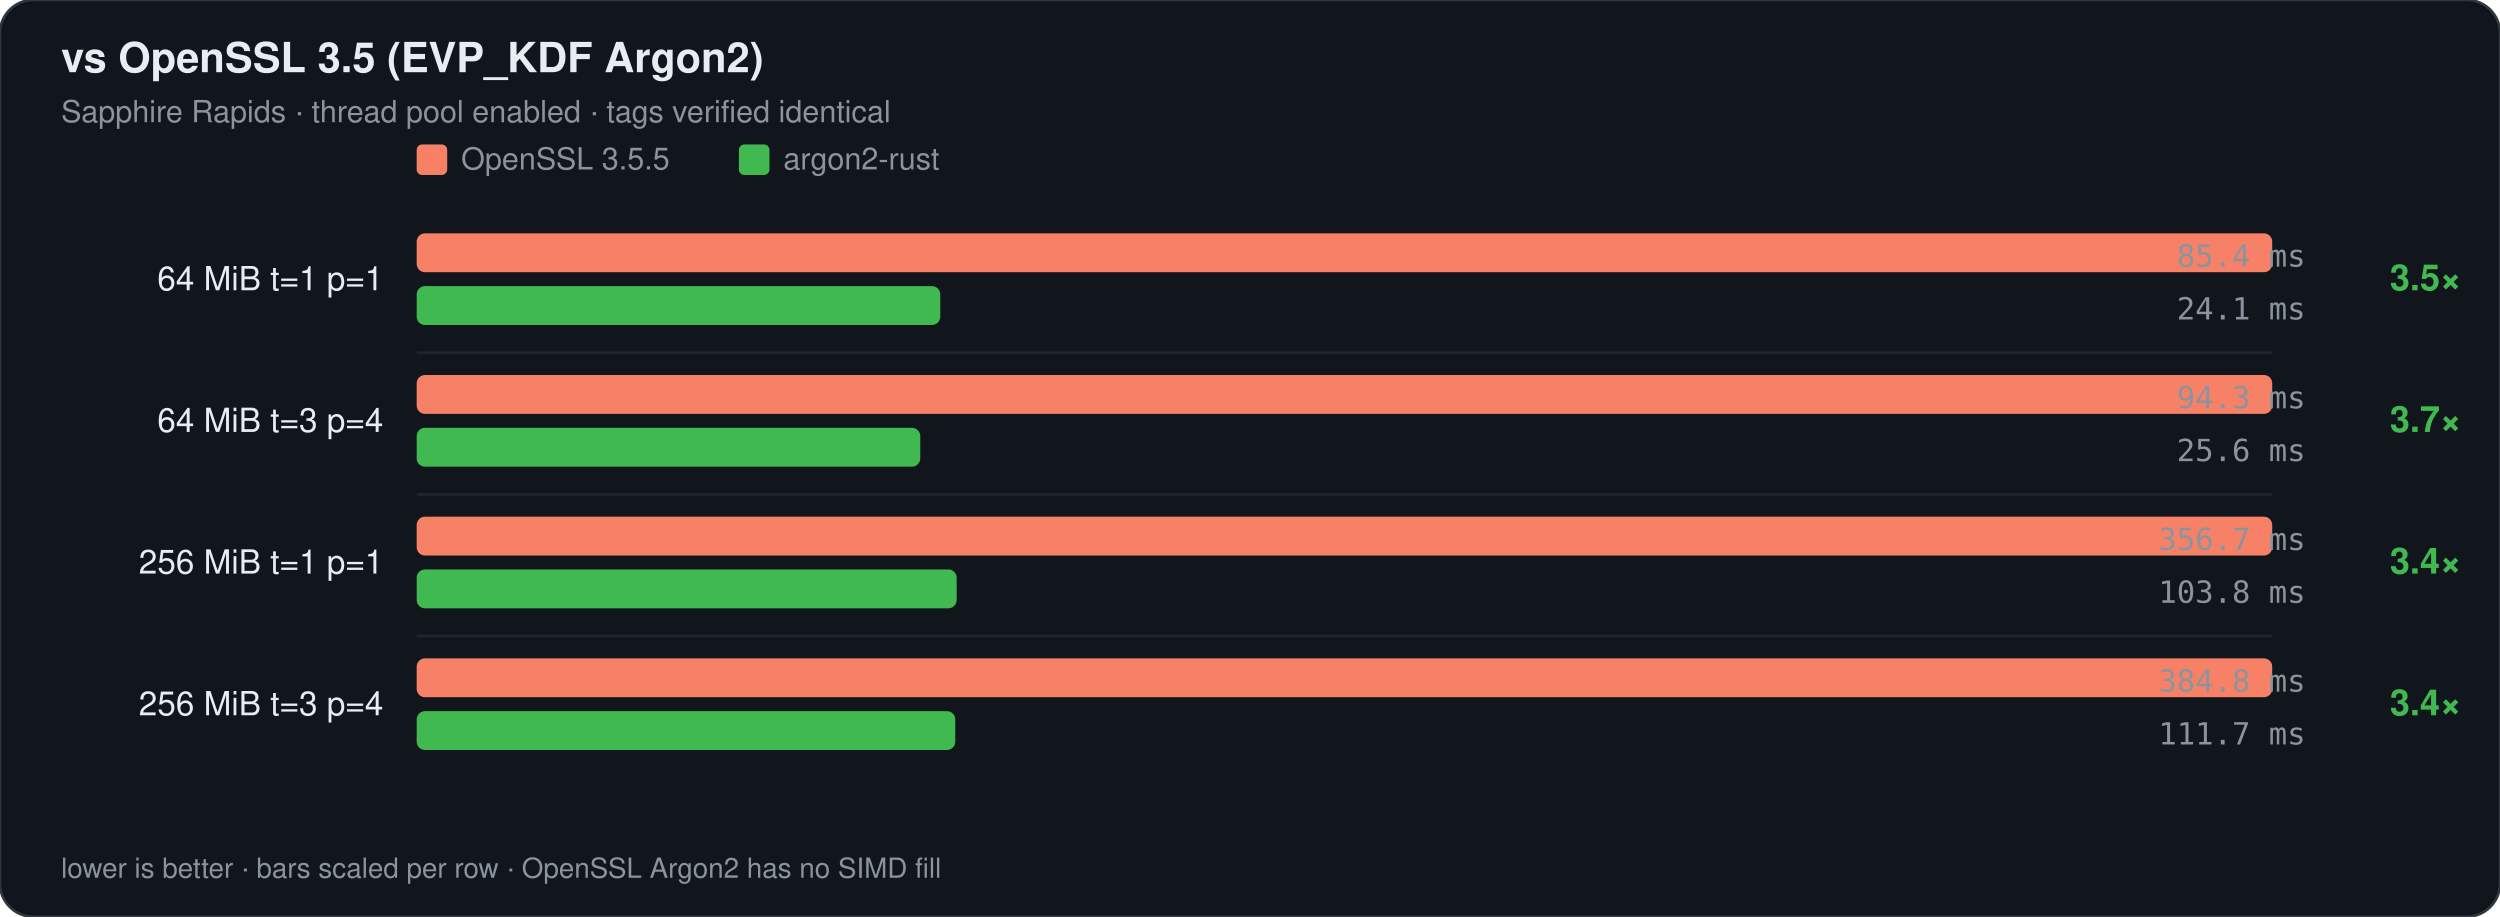
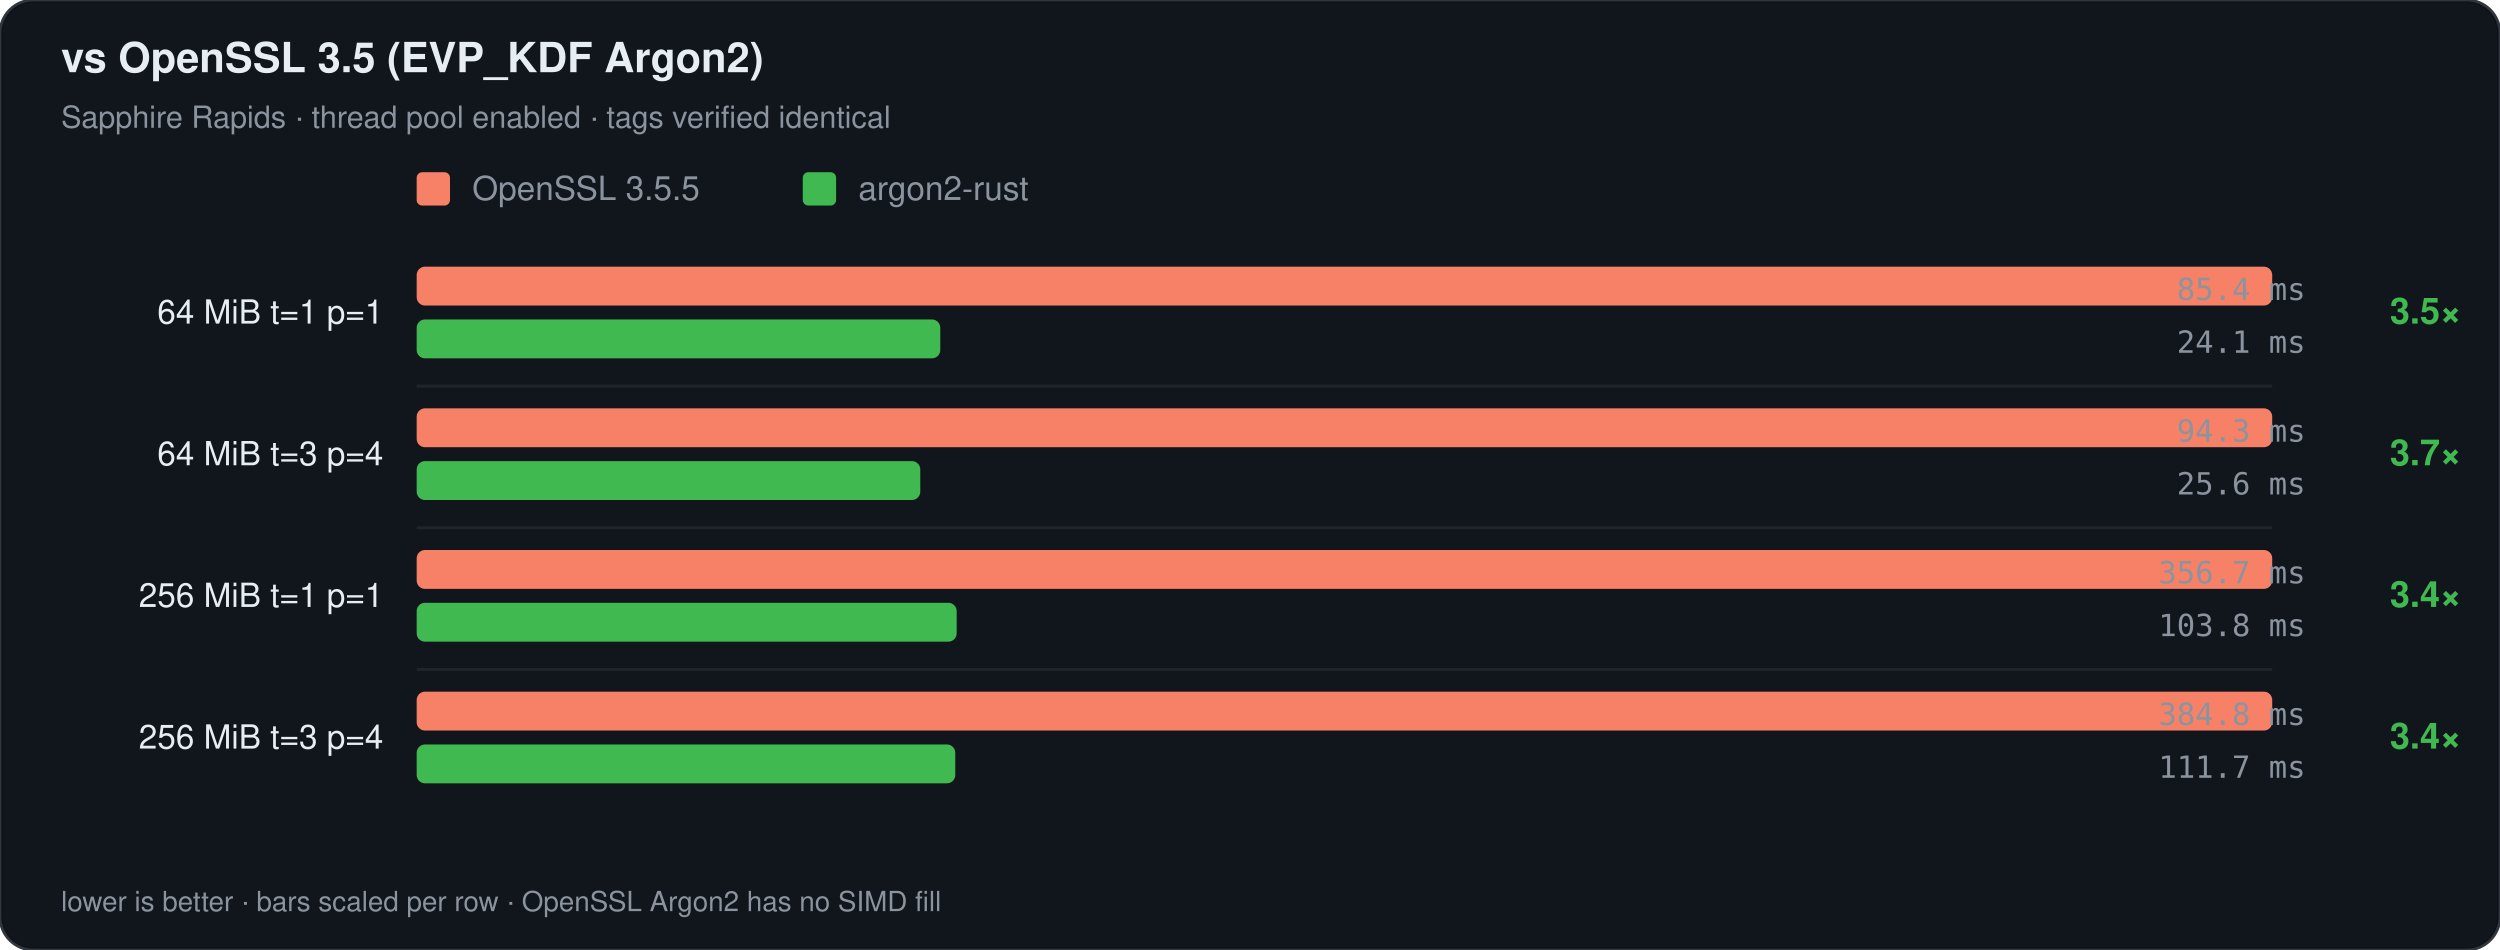
- <svg xmlns="http://www.w3.org/2000/svg" width="900" height="330" viewBox="0 0 900 330" role="img" aria-label="vs OpenSSL 3.5 (EVP_KDF Argon2)">
-   <rect width="900" height="330" rx="12" fill="#0d1117" stroke="#30363d" stroke-width="1" />
-   <rect x="1" y="1" width="898" height="328" rx="11" fill="#161b22" opacity="0.4" />
+ <svg xmlns="http://www.w3.org/2000/svg" width="900" height="342" viewBox="0 0 900 342" role="img" aria-label="vs OpenSSL 3.5 (EVP_KDF Argon2)">
+   <rect width="900" height="342" rx="12" fill="#0d1117" stroke="#30363d" stroke-width="1" />
+   <rect x="1" y="1" width="898" height="340" rx="11" fill="#161b22" opacity="0.4" />
  <text x="22" y="26" fill="#e6edf3" font-size="15" font-weight="600" font-family="ui-sans-serif,system-ui,-apple-system,Segoe UI,Helvetica,Arial,sans-serif">vs OpenSSL 3.5 (EVP_KDF Argon2)</text>
-   <text x="22" y="44" fill="#8b949e" font-size="11" font-family="ui-sans-serif,system-ui,-apple-system,Segoe UI,Helvetica,Arial,sans-serif">Sapphire Rapids · thread pool enabled · tags verified identical</text>
-   <rect x="150" y="52" width="11" height="11" rx="2" fill="#f78166" />
-   <text x="166" y="61" fill="#8b949e" font-size="11" font-family="ui-sans-serif,system-ui,-apple-system,Segoe UI,Helvetica,Arial,sans-serif">OpenSSL 3.5.5</text>
-   <rect x="266" y="52" width="11" height="11" rx="2" fill="#3fb950" />
-   <text x="282" y="61" fill="#8b949e" font-size="11" font-family="ui-sans-serif,system-ui,-apple-system,Segoe UI,Helvetica,Arial,sans-serif">argon2-rust</text>
-   <text x="138" y="104.5" text-anchor="end" fill="#e6edf3" font-size="12" font-family="ui-sans-serif,system-ui,-apple-system,Segoe UI,Helvetica,Arial,sans-serif">64 MiB  t=1  p=1</text>
-   <rect x="150.0" y="84.0" width="668.0" height="14" rx="3" fill="#f78166">
-     <animate attributeName="width" values="0;0;668.0" dur="0.81s" begin="0s" fill="freeze" calcMode="spline" keyTimes="0;0.074;1" keySplines="0 0 1 1;0.25 0.1 0.25 1" />
+   <text x="22" y="46" fill="#8b949e" font-size="11" font-family="ui-sans-serif,system-ui,-apple-system,Segoe UI,Helvetica,Arial,sans-serif">Sapphire Rapids · thread pool enabled · tags verified identical</text>
+   <rect x="150" y="62" width="12" height="12" rx="2" fill="#f78166" />
+   <text x="170" y="72" fill="#8b949e" font-size="12" font-family="ui-sans-serif,system-ui,-apple-system,Segoe UI,Helvetica,Arial,sans-serif">OpenSSL 3.5.5</text>
+   <rect x="289" y="62" width="12" height="12" rx="2" fill="#3fb950" />
+   <text x="309" y="72" fill="#8b949e" font-size="12" font-family="ui-sans-serif,system-ui,-apple-system,Segoe UI,Helvetica,Arial,sans-serif">argon2-rust</text>
+   <text x="138" y="116.5" text-anchor="end" fill="#e6edf3" font-size="12" font-family="ui-sans-serif,system-ui,-apple-system,Segoe UI,Helvetica,Arial,sans-serif">64 MiB  t=1  p=1</text>
+   <rect x="150.0" y="96.0" width="668.0" height="14" rx="3" fill="#f78166">
+     <animate attributeName="width" values="0;0;668.0;668.0" dur="2.37s" begin="0s" repeatCount="indefinite" calcMode="spline" keyTimes="0;0.072;0.430;1.000" keySplines="0 0 1 1;0.25 0.1 0.25 1;0 0 1 1" />
  </rect>
-   <text x="830.0" y="96.0" text-anchor="end" fill="#8b949e" font-size="11" font-weight="400" font-family="ui-monospace,SFMono-Regular,Menlo,Consolas,monospace" opacity="1">
-     <animate attributeName="opacity" values="0;0;1" dur="0.86s" begin="0s" fill="freeze" keyTimes="0;0.593;1" />85.4 ms</text>
-   <rect x="150.0" y="103.0" width="188.5" height="14" rx="3" fill="#3fb950">
-     <animate attributeName="width" values="0;0;188.5" dur="0.85s" begin="0s" fill="freeze" calcMode="spline" keyTimes="0;0.118;1" keySplines="0 0 1 1;0.25 0.1 0.25 1" />
+   <text x="830.0" y="108.0" text-anchor="end" fill="#8b949e" font-size="11" font-weight="400" font-family="ui-monospace,SFMono-Regular,Menlo,Consolas,monospace" opacity="1">
+     <animate attributeName="opacity" values="0;0;1;1" dur="2.92s" begin="0s" repeatCount="indefinite" keyTimes="0;0.247;0.366;1" />85.4 ms</text>
+   <rect x="150.0" y="115.0" width="188.5" height="14" rx="3" fill="#3fb950">
+     <animate attributeName="width" values="0;0;188.5;188.5" dur="2.41s" begin="0s" repeatCount="indefinite" calcMode="spline" keyTimes="0;0.085;0.439;1.000" keySplines="0 0 1 1;0.25 0.1 0.25 1;0 0 1 1" />
  </rect>
-   <text x="830.0" y="115.0" text-anchor="end" fill="#8b949e" font-size="11" font-weight="400" font-family="ui-monospace,SFMono-Regular,Menlo,Consolas,monospace" opacity="1">
-     <animate attributeName="opacity" values="0;0;1" dur="0.90s" begin="0s" fill="freeze" keyTimes="0;0.611;1" />24.1 ms</text>
-   <text x="886.0" y="104.5" text-anchor="end" fill="#3fb950" font-size="13" font-weight="700" font-family="ui-sans-serif,system-ui,-apple-system,Segoe UI,Helvetica,Arial,sans-serif" opacity="1">
-     <animate attributeName="opacity" values="0;0;1" dur="0.60s" begin="0s" fill="freeze" keyTimes="0;0.417;1" />3.5×</text>
-   <line x1="150" y1="127.0" x2="818" y2="127.0" stroke="#30363d" stroke-width="1" opacity="0.5" />
-   <text x="138" y="155.5" text-anchor="end" fill="#e6edf3" font-size="12" font-family="ui-sans-serif,system-ui,-apple-system,Segoe UI,Helvetica,Arial,sans-serif">64 MiB  t=3  p=4</text>
-   <rect x="150.0" y="135.0" width="668.0" height="14" rx="3" fill="#f78166">
-     <animate attributeName="width" values="0;0;668.0" dur="0.89s" begin="0s" fill="freeze" calcMode="spline" keyTimes="0;0.157;1" keySplines="0 0 1 1;0.25 0.1 0.25 1" />
+   <text x="830.0" y="127.0" text-anchor="end" fill="#8b949e" font-size="11" font-weight="400" font-family="ui-monospace,SFMono-Regular,Menlo,Consolas,monospace" opacity="1">
+     <animate attributeName="opacity" values="0;0;1;1" dur="2.96s" begin="0s" repeatCount="indefinite" keyTimes="0;0.255;0.374;1" />24.1 ms</text>
+   <text x="886.0" y="116.5" text-anchor="end" fill="#3fb950" font-size="13" font-weight="700" font-family="ui-sans-serif,system-ui,-apple-system,Segoe UI,Helvetica,Arial,sans-serif" opacity="1">
+     <animate attributeName="opacity" values="0;0;1;1" dur="2.52s" begin="0s" repeatCount="indefinite" keyTimes="0;0.127;0.266;1" />3.5×</text>
+   <line x1="150" y1="139.0" x2="818" y2="139.0" stroke="#30363d" stroke-width="1" opacity="0.5" />
+   <text x="138" y="167.5" text-anchor="end" fill="#e6edf3" font-size="12" font-family="ui-sans-serif,system-ui,-apple-system,Segoe UI,Helvetica,Arial,sans-serif">64 MiB  t=3  p=4</text>
+   <rect x="150.0" y="147.0" width="668.0" height="14" rx="3" fill="#f78166">
+     <animate attributeName="width" values="0;0;668.0;668.0" dur="2.44s" begin="0s" repeatCount="indefinite" calcMode="spline" keyTimes="0;0.098;0.447;1.000" keySplines="0 0 1 1;0.25 0.1 0.25 1;0 0 1 1" />
  </rect>
-   <text x="830.0" y="147.0" text-anchor="end" fill="#8b949e" font-size="11" font-weight="400" font-family="ui-monospace,SFMono-Regular,Menlo,Consolas,monospace" opacity="1">
-     <animate attributeName="opacity" values="0;0;1" dur="0.94s" begin="0s" fill="freeze" keyTimes="0;0.628;1" />94.3 ms</text>
-   <rect x="150.0" y="154.0" width="181.3" height="14" rx="3" fill="#3fb950">
-     <animate attributeName="width" values="0;0;181.3" dur="0.93s" begin="0s" fill="freeze" calcMode="spline" keyTimes="0;0.194;1" keySplines="0 0 1 1;0.25 0.1 0.25 1" />
+   <text x="830.0" y="159.0" text-anchor="end" fill="#8b949e" font-size="11" font-weight="400" font-family="ui-monospace,SFMono-Regular,Menlo,Consolas,monospace" opacity="1">
+     <animate attributeName="opacity" values="0;0;1;1" dur="2.99s" begin="0s" repeatCount="indefinite" keyTimes="0;0.264;0.381;1" />94.3 ms</text>
+   <rect x="150.0" y="166.0" width="181.3" height="14" rx="3" fill="#3fb950">
+     <animate attributeName="width" values="0;0;181.3;181.3" dur="2.48s" begin="0s" repeatCount="indefinite" calcMode="spline" keyTimes="0;0.111;0.455;1.000" keySplines="0 0 1 1;0.25 0.1 0.25 1;0 0 1 1" />
  </rect>
-   <text x="830.0" y="166.0" text-anchor="end" fill="#8b949e" font-size="11" font-weight="400" font-family="ui-monospace,SFMono-Regular,Menlo,Consolas,monospace" opacity="1">
-     <animate attributeName="opacity" values="0;0;1" dur="0.98s" begin="0s" fill="freeze" keyTimes="0;0.643;1" />25.6 ms</text>
-   <text x="886.0" y="155.5" text-anchor="end" fill="#3fb950" font-size="13" font-weight="700" font-family="ui-sans-serif,system-ui,-apple-system,Segoe UI,Helvetica,Arial,sans-serif" opacity="1">
-     <animate attributeName="opacity" values="0;0;1" dur="0.68s" begin="0s" fill="freeze" keyTimes="0;0.485;1" />3.7×</text>
-   <line x1="150" y1="178.0" x2="818" y2="178.0" stroke="#30363d" stroke-width="1" opacity="0.5" />
-   <text x="138" y="206.5" text-anchor="end" fill="#e6edf3" font-size="12" font-family="ui-sans-serif,system-ui,-apple-system,Segoe UI,Helvetica,Arial,sans-serif">256 MiB  t=1  p=1</text>
-   <rect x="150.0" y="186.0" width="668.0" height="14" rx="3" fill="#f78166">
-     <animate attributeName="width" values="0;0;668.0" dur="0.97s" begin="0s" fill="freeze" calcMode="spline" keyTimes="0;0.227;1" keySplines="0 0 1 1;0.25 0.1 0.25 1" />
+   <text x="830.0" y="178.0" text-anchor="end" fill="#8b949e" font-size="11" font-weight="400" font-family="ui-monospace,SFMono-Regular,Menlo,Consolas,monospace" opacity="1">
+     <animate attributeName="opacity" values="0;0;1;1" dur="3.03s" begin="0s" repeatCount="indefinite" keyTimes="0;0.273;0.388;1" />25.6 ms</text>
+   <text x="886.0" y="167.5" text-anchor="end" fill="#3fb950" font-size="13" font-weight="700" font-family="ui-sans-serif,system-ui,-apple-system,Segoe UI,Helvetica,Arial,sans-serif" opacity="1">
+     <animate attributeName="opacity" values="0;0;1;1" dur="2.59s" begin="0s" repeatCount="indefinite" keyTimes="0;0.151;0.286;1" />3.7×</text>
+   <line x1="150" y1="190.0" x2="818" y2="190.0" stroke="#30363d" stroke-width="1" opacity="0.5" />
+   <text x="138" y="218.5" text-anchor="end" fill="#e6edf3" font-size="12" font-family="ui-sans-serif,system-ui,-apple-system,Segoe UI,Helvetica,Arial,sans-serif">256 MiB  t=1  p=1</text>
+   <rect x="150.0" y="198.0" width="668.0" height="14" rx="3" fill="#f78166">
+     <animate attributeName="width" values="0;0;668.0;668.0" dur="2.51s" begin="0s" repeatCount="indefinite" calcMode="spline" keyTimes="0;0.124;0.462;1.000" keySplines="0 0 1 1;0.25 0.1 0.25 1;0 0 1 1" />
  </rect>
-   <text x="830.0" y="198.0" text-anchor="end" fill="#8b949e" font-size="11" font-weight="400" font-family="ui-monospace,SFMono-Regular,Menlo,Consolas,monospace" opacity="1">
-     <animate attributeName="opacity" values="0;0;1" dur="1.02s" begin="0s" fill="freeze" keyTimes="0;0.657;1" />356.7 ms</text>
-   <rect x="150.0" y="205.0" width="194.4" height="14" rx="3" fill="#3fb950">
-     <animate attributeName="width" values="0;0;194.4" dur="1.01s" begin="0s" fill="freeze" calcMode="spline" keyTimes="0;0.257;1" keySplines="0 0 1 1;0.25 0.1 0.25 1" />
+   <text x="830.0" y="210.0" text-anchor="end" fill="#8b949e" font-size="11" font-weight="400" font-family="ui-monospace,SFMono-Regular,Menlo,Consolas,monospace" opacity="1">
+     <animate attributeName="opacity" values="0;0;1;1" dur="3.06s" begin="0s" repeatCount="indefinite" keyTimes="0;0.281;0.395;1" />356.7 ms</text>
+   <rect x="150.0" y="217.0" width="194.4" height="14" rx="3" fill="#3fb950">
+     <animate attributeName="width" values="0;0;194.4;194.4" dur="2.54s" begin="0s" repeatCount="indefinite" calcMode="spline" keyTimes="0;0.136;0.470;1.000" keySplines="0 0 1 1;0.25 0.1 0.25 1;0 0 1 1" />
  </rect>
-   <text x="830.0" y="217.0" text-anchor="end" fill="#8b949e" font-size="11" font-weight="400" font-family="ui-monospace,SFMono-Regular,Menlo,Consolas,monospace" opacity="1">
-     <animate attributeName="opacity" values="0;0;1" dur="1.06s" begin="0s" fill="freeze" keyTimes="0;0.670;1" />103.8 ms</text>
-   <text x="886.0" y="206.5" text-anchor="end" fill="#3fb950" font-size="13" font-weight="700" font-family="ui-sans-serif,system-ui,-apple-system,Segoe UI,Helvetica,Arial,sans-serif" opacity="1">
-     <animate attributeName="opacity" values="0;0;1" dur="0.76s" begin="0s" fill="freeze" keyTimes="0;0.539;1" />3.4×</text>
-   <line x1="150" y1="229.0" x2="818" y2="229.0" stroke="#30363d" stroke-width="1" opacity="0.5" />
-   <text x="138" y="257.5" text-anchor="end" fill="#e6edf3" font-size="12" font-family="ui-sans-serif,system-ui,-apple-system,Segoe UI,Helvetica,Arial,sans-serif">256 MiB  t=3  p=4</text>
-   <rect x="150.0" y="237.0" width="668.0" height="14" rx="3" fill="#f78166">
-     <animate attributeName="width" values="0;0;668.0" dur="1.05s" begin="0s" fill="freeze" calcMode="spline" keyTimes="0;0.286;1" keySplines="0 0 1 1;0.25 0.1 0.25 1" />
+   <text x="830.0" y="229.0" text-anchor="end" fill="#8b949e" font-size="11" font-weight="400" font-family="ui-monospace,SFMono-Regular,Menlo,Consolas,monospace" opacity="1">
+     <animate attributeName="opacity" values="0;0;1;1" dur="3.10s" begin="0s" repeatCount="indefinite" keyTimes="0;0.289;0.402;1" />103.8 ms</text>
+   <text x="886.0" y="218.5" text-anchor="end" fill="#3fb950" font-size="13" font-weight="700" font-family="ui-sans-serif,system-ui,-apple-system,Segoe UI,Helvetica,Arial,sans-serif" opacity="1">
+     <animate attributeName="opacity" values="0;0;1;1" dur="2.66s" begin="0s" repeatCount="indefinite" keyTimes="0;0.173;0.305;1" />3.4×</text>
+   <line x1="150" y1="241.0" x2="818" y2="241.0" stroke="#30363d" stroke-width="1" opacity="0.5" />
+   <text x="138" y="269.5" text-anchor="end" fill="#e6edf3" font-size="12" font-family="ui-sans-serif,system-ui,-apple-system,Segoe UI,Helvetica,Arial,sans-serif">256 MiB  t=3  p=4</text>
+   <rect x="150.0" y="249.0" width="668.0" height="14" rx="3" fill="#f78166">
+     <animate attributeName="width" values="0;0;668.0;668.0" dur="2.58s" begin="0s" repeatCount="indefinite" calcMode="spline" keyTimes="0;0.147;0.477;1.000" keySplines="0 0 1 1;0.25 0.1 0.25 1;0 0 1 1" />
  </rect>
-   <text x="830.0" y="249.0" text-anchor="end" fill="#8b949e" font-size="11" font-weight="400" font-family="ui-monospace,SFMono-Regular,Menlo,Consolas,monospace" opacity="1">
-     <animate attributeName="opacity" values="0;0;1" dur="1.10s" begin="0s" fill="freeze" keyTimes="0;0.682;1" />384.8 ms</text>
-   <rect x="150.0" y="256.0" width="193.9" height="14" rx="3" fill="#3fb950">
-     <animate attributeName="width" values="0;0;193.9" dur="1.09s" begin="0s" fill="freeze" calcMode="spline" keyTimes="0;0.312;1" keySplines="0 0 1 1;0.25 0.1 0.25 1" />
+   <text x="830.0" y="261.0" text-anchor="end" fill="#8b949e" font-size="11" font-weight="400" font-family="ui-monospace,SFMono-Regular,Menlo,Consolas,monospace" opacity="1">
+     <animate attributeName="opacity" values="0;0;1;1" dur="3.13s" begin="0s" repeatCount="indefinite" keyTimes="0;0.297;0.409;1" />384.8 ms</text>
+   <rect x="150.0" y="268.0" width="193.9" height="14" rx="3" fill="#3fb950">
+     <animate attributeName="width" values="0;0;193.9;193.9" dur="2.62s" begin="0s" repeatCount="indefinite" calcMode="spline" keyTimes="0;0.159;0.484;1.000" keySplines="0 0 1 1;0.25 0.1 0.25 1;0 0 1 1" />
  </rect>
-   <text x="830.0" y="268.0" text-anchor="end" fill="#8b949e" font-size="11" font-weight="400" font-family="ui-monospace,SFMono-Regular,Menlo,Consolas,monospace" opacity="1">
-     <animate attributeName="opacity" values="0;0;1" dur="1.14s" begin="0s" fill="freeze" keyTimes="0;0.693;1" />111.7 ms</text>
-   <text x="886.0" y="257.5" text-anchor="end" fill="#3fb950" font-size="13" font-weight="700" font-family="ui-sans-serif,system-ui,-apple-system,Segoe UI,Helvetica,Arial,sans-serif" opacity="1">
-     <animate attributeName="opacity" values="0;0;1" dur="0.84s" begin="0s" fill="freeze" keyTimes="0;0.583;1" />3.4×</text>
-   <text x="22" y="316" fill="#8b949e" font-size="10" font-family="ui-sans-serif,system-ui,-apple-system,Segoe UI,Helvetica,Arial,sans-serif">lower is better · bars scaled per row · OpenSSL Argon2 has no SIMD fill</text>
+   <text x="830.0" y="280.0" text-anchor="end" fill="#8b949e" font-size="11" font-weight="400" font-family="ui-monospace,SFMono-Regular,Menlo,Consolas,monospace" opacity="1">
+     <animate attributeName="opacity" values="0;0;1;1" dur="3.17s" begin="0s" repeatCount="indefinite" keyTimes="0;0.305;0.415;1" />111.7 ms</text>
+   <text x="886.0" y="269.5" text-anchor="end" fill="#3fb950" font-size="13" font-weight="700" font-family="ui-sans-serif,system-ui,-apple-system,Segoe UI,Helvetica,Arial,sans-serif" opacity="1">
+     <animate attributeName="opacity" values="0;0;1;1" dur="2.73s" begin="0s" repeatCount="indefinite" keyTimes="0;0.194;0.322;1" />3.4×</text>
+   <text x="22" y="328" fill="#8b949e" font-size="10" font-family="ui-sans-serif,system-ui,-apple-system,Segoe UI,Helvetica,Arial,sans-serif">lower is better · bars scaled per row · OpenSSL Argon2 has no SIMD fill</text>
</svg>
